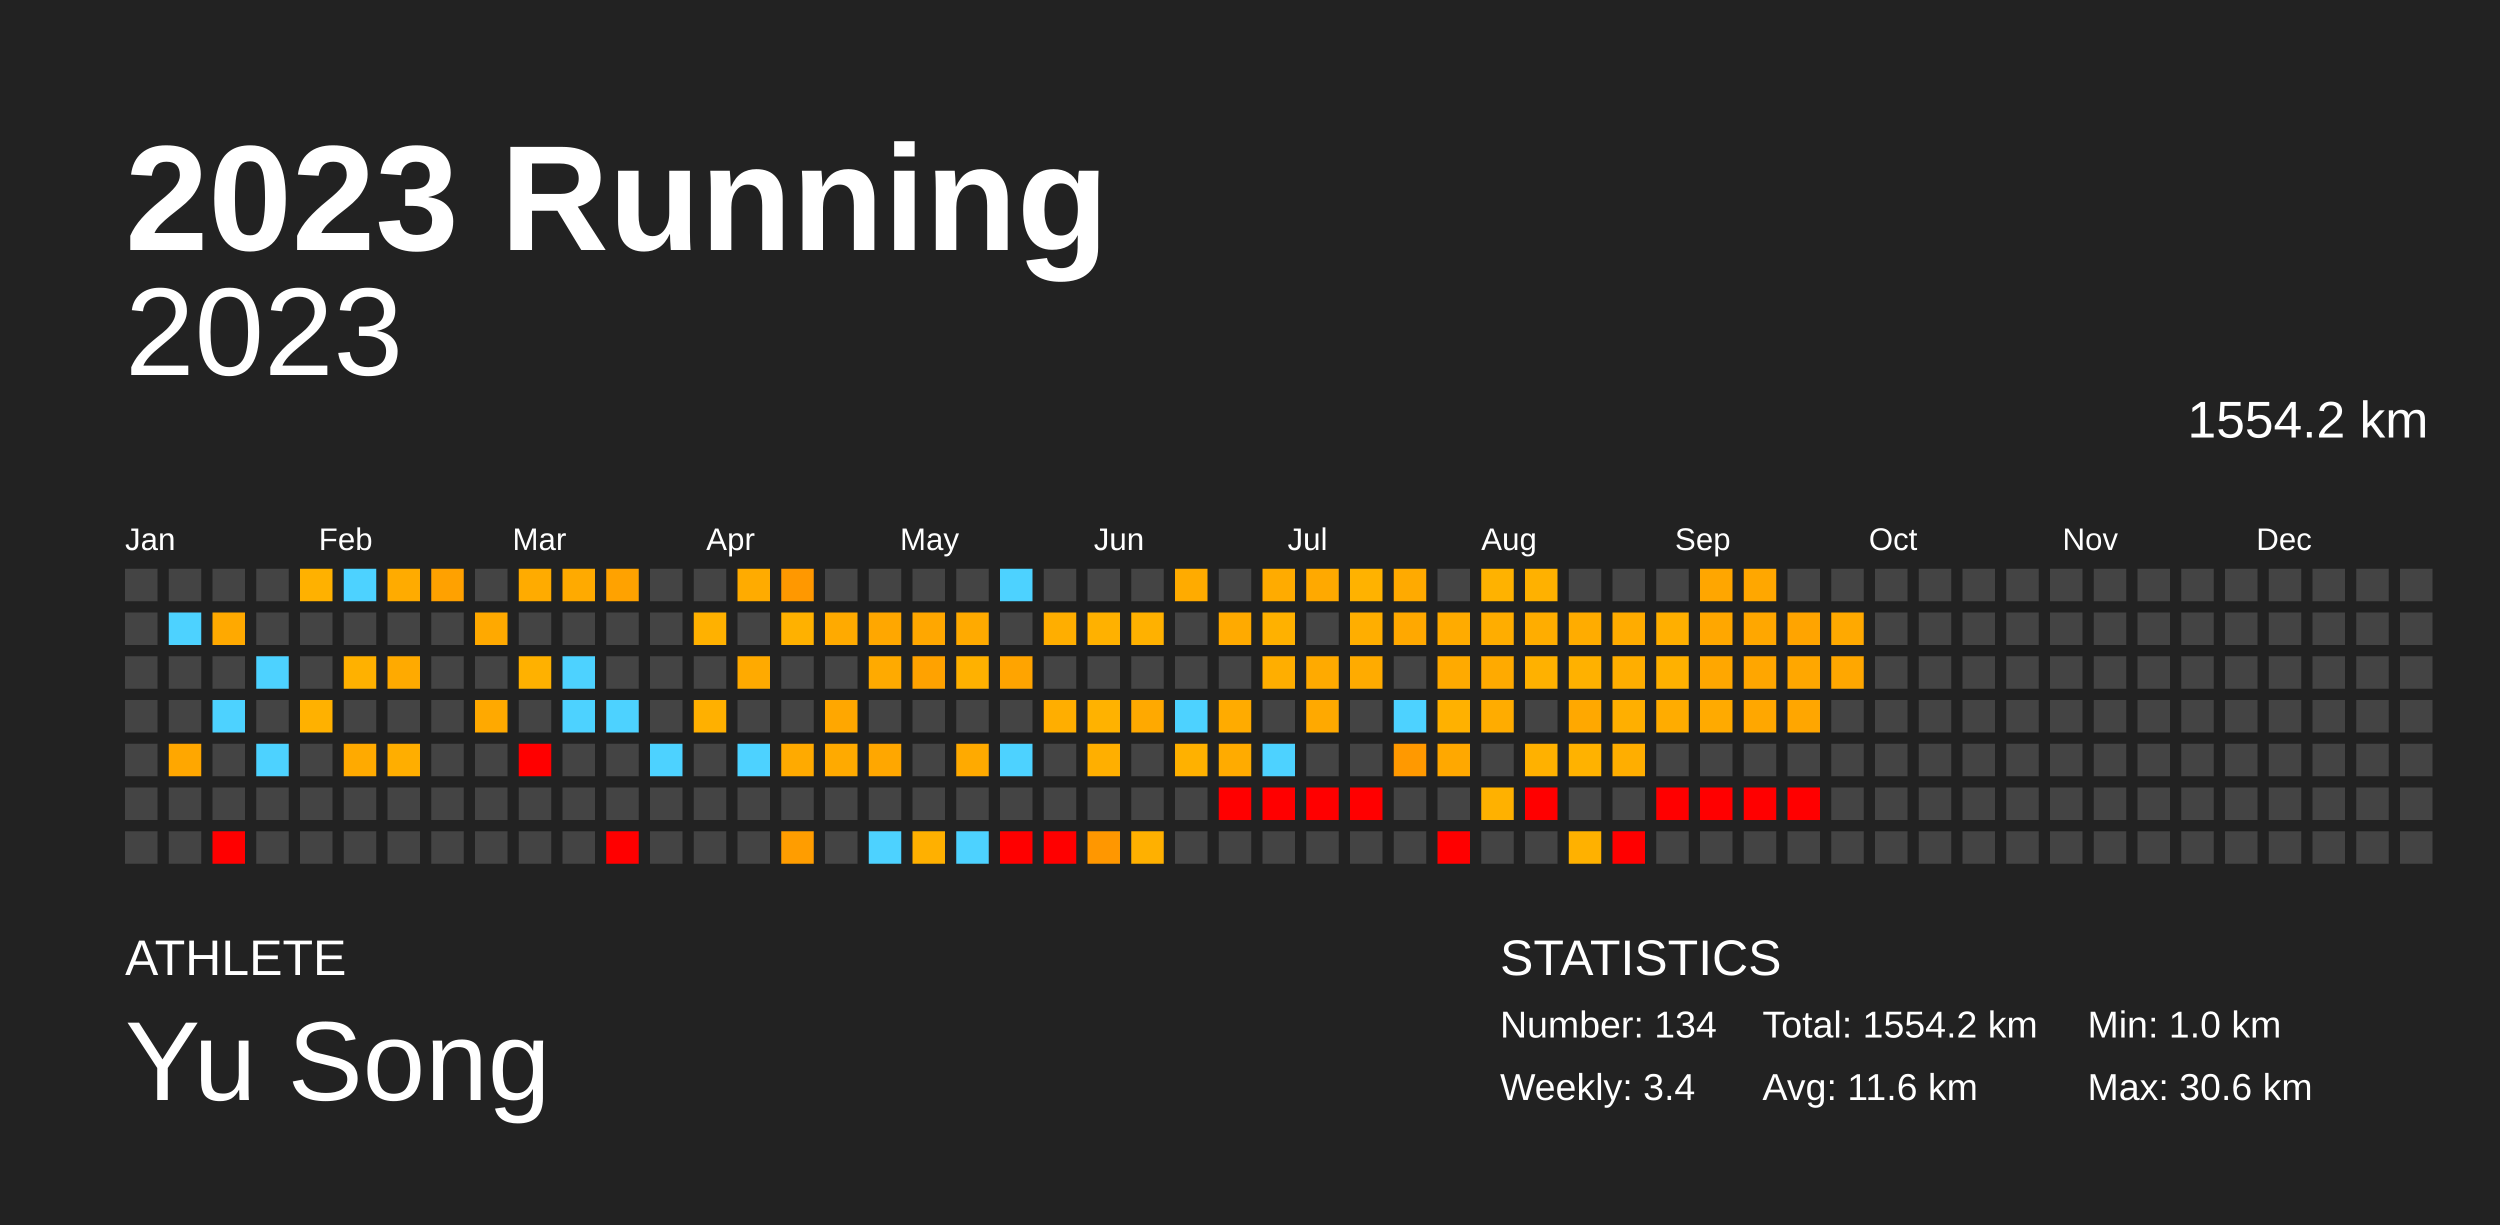
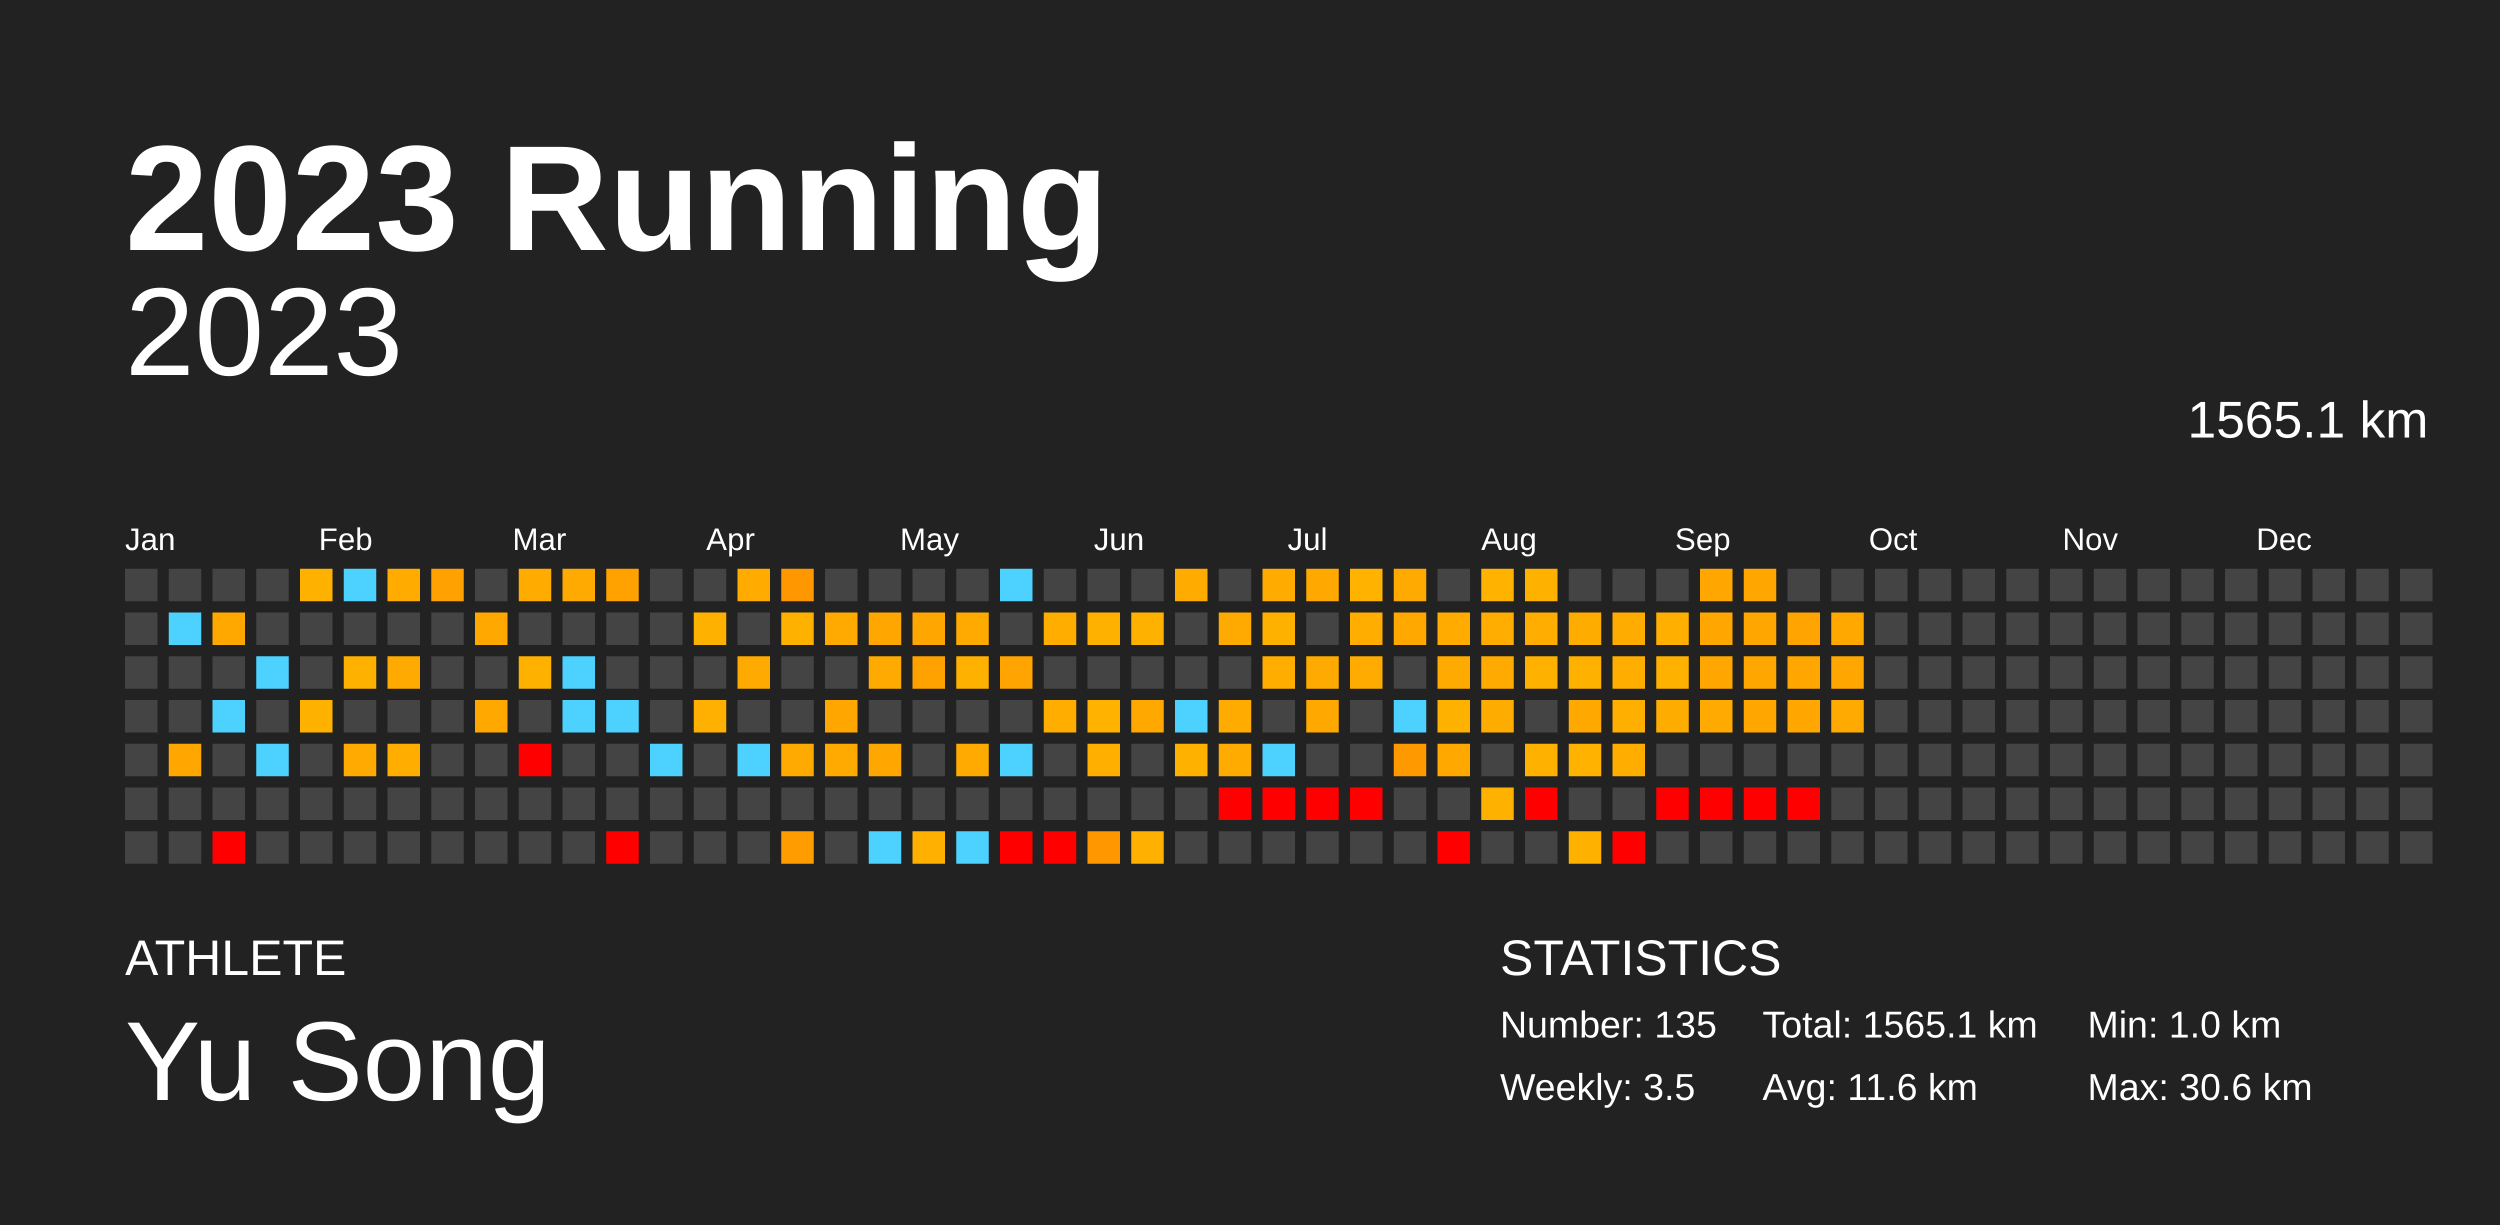
<svg xmlns="http://www.w3.org/2000/svg" baseProfile="full" height="98mm" version="1.1" viewBox="0,0,200,98" width="200mm">
  <defs />
  <rect fill="#222222" height="98" width="200" x="0" y="0" />
  <text fill="#FFFFFF" style="font-size:12px; font-family:Arial; font-weight:bold;" x="10" y="20">2023 Running</text>
  <text fill="#FFFFFF" style="font-size:4px; font-family:Arial" x="10" y="78">ATHLETE</text>
  <text fill="#FFFFFF" style="font-size:9px; font-family:Arial" x="10" y="88">Yu Song</text>
  <text fill="#FFFFFF" style="font-size:4px; font-family:Arial" x="120" y="78">STATISTICS</text>
-   <text fill="#FFFFFF" style="font-size:3px; font-family:Arial" x="120" y="83">Number: 134</text>
-   <text fill="#FFFFFF" style="font-size:3px; font-family:Arial" x="120" y="88">Weekly: 3.4</text>
-   <text fill="#FFFFFF" style="font-size:3px; font-family:Arial" x="141" y="83">Total: 1554.2 km</text>
+   <text fill="#FFFFFF" style="font-size:3px; font-family:Arial" x="120" y="83">Number: 135</text>
+   <text fill="#FFFFFF" style="font-size:3px; font-family:Arial" x="120" y="88">Weekly: 3.5</text>
+   <text fill="#FFFFFF" style="font-size:3px; font-family:Arial" x="141" y="83">Total: 1565.1 km</text>
  <text fill="#FFFFFF" style="font-size:3px; font-family:Arial" x="141" y="88">Avg: 11.6 km</text>
  <text fill="#FFFFFF" style="font-size:3px; font-family:Arial" x="167" y="83">Min: 1.0 km</text>
  <text fill="#FFFFFF" style="font-size:3px; font-family:Arial" x="167" y="88">Max: 30.6 km</text>
  <text alignment-baseline="hanging" fill="#FFFFFF" style="font-size:10.0px; font-family:Arial;" x="10" y="30">2023</text>
-   <text alignment-baseline="hanging" fill="#FFFFFF" style="font-size:4.125px; font-family:Arial;" x="175" y="35">1554.2 km</text>
+   <text alignment-baseline="hanging" fill="#FFFFFF" style="font-size:4.125px; font-family:Arial;" x="175" y="35">1565.1 km</text>
  <text fill="#FFFFFF" style="font-size:2.5px; font-family:Arial" x="10.0" y="44">Jan</text>
  <text fill="#FFFFFF" style="font-size:2.5px; font-family:Arial" x="25.5" y="44">Feb</text>
  <text fill="#FFFFFF" style="font-size:2.5px; font-family:Arial" x="41.0" y="44">Mar</text>
  <text fill="#FFFFFF" style="font-size:2.5px; font-family:Arial" x="56.5" y="44">Apr</text>
  <text fill="#FFFFFF" style="font-size:2.5px; font-family:Arial" x="72.0" y="44">May</text>
  <text fill="#FFFFFF" style="font-size:2.5px; font-family:Arial" x="87.5" y="44">Jun</text>
  <text fill="#FFFFFF" style="font-size:2.5px; font-family:Arial" x="103.0" y="44">Jul</text>
  <text fill="#FFFFFF" style="font-size:2.5px; font-family:Arial" x="118.5" y="44">Aug</text>
  <text fill="#FFFFFF" style="font-size:2.5px; font-family:Arial" x="134.0" y="44">Sep</text>
  <text fill="#FFFFFF" style="font-size:2.5px; font-family:Arial" x="149.5" y="44">Oct</text>
  <text fill="#FFFFFF" style="font-size:2.5px; font-family:Arial" x="165.0" y="44">Nov</text>
  <text fill="#FFFFFF" style="font-size:2.5px; font-family:Arial" x="180.5" y="44">Dec</text>
  <rect fill="#444444" height="2.6" width="2.6" x="10.0" y="45.5" />
  <rect fill="#444444" height="2.6" width="2.6" x="10.0" y="49.0" />
  <rect fill="#444444" height="2.6" width="2.6" x="10.0" y="52.5" />
  <rect fill="#444444" height="2.6" width="2.6" x="10.0" y="56.0" />
  <rect fill="#444444" height="2.6" width="2.6" x="10.0" y="59.5" />
  <rect fill="#444444" height="2.6" width="2.6" x="10.0" y="63.0" />
  <rect fill="#444444" height="2.6" width="2.6" x="10.0" y="66.5" />
  <rect fill="#444444" height="2.6" width="2.6" x="13.5" y="45.5" />
  <rect fill="#4dd2ff" height="2.6" width="2.6" x="13.5" y="49.0" />
  <rect fill="#444444" height="2.6" width="2.6" x="13.5" y="52.5" />
  <rect fill="#444444" height="2.6" width="2.6" x="13.5" y="56.0" />
  <rect fill="#ffa700" height="2.6" width="2.6" x="13.5" y="59.5" />
  <rect fill="#444444" height="2.6" width="2.6" x="13.5" y="63.0" />
  <rect fill="#444444" height="2.6" width="2.6" x="13.5" y="66.5" />
  <rect fill="#444444" height="2.6" width="2.6" x="17.0" y="45.5" />
  <rect fill="#ffa900" height="2.6" width="2.6" x="17.0" y="49.0" />
  <rect fill="#444444" height="2.6" width="2.6" x="17.0" y="52.5" />
  <rect fill="#4dd2ff" height="2.6" width="2.6" x="17.0" y="56.0" />
  <rect fill="#444444" height="2.6" width="2.6" x="17.0" y="59.5" />
  <rect fill="#444444" height="2.6" width="2.6" x="17.0" y="63.0" />
  <rect fill="red" height="2.6" width="2.6" x="17.0" y="66.5" />
  <rect fill="#444444" height="2.6" width="2.6" x="20.5" y="45.5" />
  <rect fill="#444444" height="2.6" width="2.6" x="20.5" y="49.0" />
  <rect fill="#4dd2ff" height="2.6" width="2.6" x="20.5" y="52.5" />
  <rect fill="#444444" height="2.6" width="2.6" x="20.5" y="56.0" />
  <rect fill="#4dd2ff" height="2.6" width="2.6" x="20.5" y="59.5" />
  <rect fill="#444444" height="2.6" width="2.6" x="20.5" y="63.0" />
  <rect fill="#444444" height="2.6" width="2.6" x="20.5" y="66.5" />
  <rect fill="#ffb100" height="2.6" width="2.6" x="24.0" y="45.5" />
  <rect fill="#444444" height="2.6" width="2.6" x="24.0" y="49.0" />
  <rect fill="#444444" height="2.6" width="2.6" x="24.0" y="52.5" />
  <rect fill="#ffb100" height="2.6" width="2.6" x="24.0" y="56.0" />
  <rect fill="#444444" height="2.6" width="2.6" x="24.0" y="59.5" />
  <rect fill="#444444" height="2.6" width="2.6" x="24.0" y="63.0" />
  <rect fill="#444444" height="2.6" width="2.6" x="24.0" y="66.5" />
  <rect fill="#4dd2ff" height="2.6" width="2.6" x="27.5" y="45.5" />
  <rect fill="#444444" height="2.6" width="2.6" x="27.5" y="49.0" />
  <rect fill="#ffb100" height="2.6" width="2.6" x="27.5" y="52.5" />
  <rect fill="#444444" height="2.6" width="2.6" x="27.5" y="56.0" />
  <rect fill="#ffaa00" height="2.6" width="2.6" x="27.5" y="59.5" />
  <rect fill="#444444" height="2.6" width="2.6" x="27.5" y="63.0" />
  <rect fill="#444444" height="2.6" width="2.6" x="27.5" y="66.5" />
  <rect fill="#ffab00" height="2.6" width="2.6" x="31.0" y="45.5" />
  <rect fill="#444444" height="2.6" width="2.6" x="31.0" y="49.0" />
  <rect fill="#ffaa00" height="2.6" width="2.6" x="31.0" y="52.5" />
  <rect fill="#444444" height="2.6" width="2.6" x="31.0" y="56.0" />
  <rect fill="#ffae00" height="2.6" width="2.6" x="31.0" y="59.5" />
  <rect fill="#444444" height="2.6" width="2.6" x="31.0" y="63.0" />
  <rect fill="#444444" height="2.6" width="2.6" x="31.0" y="66.5" />
  <rect fill="#ffa100" height="2.6" width="2.6" x="34.5" y="45.5" />
  <rect fill="#444444" height="2.6" width="2.6" x="34.5" y="49.0" />
  <rect fill="#444444" height="2.6" width="2.6" x="34.5" y="52.5" />
  <rect fill="#444444" height="2.6" width="2.6" x="34.5" y="56.0" />
  <rect fill="#444444" height="2.6" width="2.6" x="34.5" y="59.5" />
  <rect fill="#444444" height="2.6" width="2.6" x="34.5" y="63.0" />
  <rect fill="#444444" height="2.6" width="2.6" x="34.5" y="66.5" />
  <rect fill="#444444" height="2.6" width="2.6" x="38.0" y="45.5" />
  <rect fill="#ffa900" height="2.6" width="2.6" x="38.0" y="49.0" />
  <rect fill="#444444" height="2.6" width="2.6" x="38.0" y="52.5" />
  <rect fill="#ffa900" height="2.6" width="2.6" x="38.0" y="56.0" />
  <rect fill="#444444" height="2.6" width="2.6" x="38.0" y="59.5" />
  <rect fill="#444444" height="2.6" width="2.6" x="38.0" y="63.0" />
  <rect fill="#444444" height="2.6" width="2.6" x="38.0" y="66.5" />
  <rect fill="#ffab00" height="2.6" width="2.6" x="41.5" y="45.5" />
  <rect fill="#444444" height="2.6" width="2.6" x="41.5" y="49.0" />
  <rect fill="#ffb100" height="2.6" width="2.6" x="41.5" y="52.5" />
  <rect fill="#444444" height="2.6" width="2.6" x="41.5" y="56.0" />
  <rect fill="red" height="2.6" width="2.6" x="41.5" y="59.5" />
  <rect fill="#444444" height="2.6" width="2.6" x="41.5" y="63.0" />
  <rect fill="#444444" height="2.6" width="2.6" x="41.5" y="66.5" />
  <rect fill="#ffaa00" height="2.6" width="2.6" x="45.0" y="45.5" />
  <rect fill="#444444" height="2.6" width="2.6" x="45.0" y="49.0" />
  <rect fill="#4dd2ff" height="2.6" width="2.6" x="45.0" y="52.5" />
  <rect fill="#4dd2ff" height="2.6" width="2.6" x="45.0" y="56.0" />
  <rect fill="#444444" height="2.6" width="2.6" x="45.0" y="59.5" />
  <rect fill="#444444" height="2.6" width="2.6" x="45.0" y="63.0" />
  <rect fill="#444444" height="2.6" width="2.6" x="45.0" y="66.5" />
  <rect fill="#ffa200" height="2.6" width="2.6" x="48.5" y="45.5" />
  <rect fill="#444444" height="2.6" width="2.6" x="48.5" y="49.0" />
  <rect fill="#444444" height="2.6" width="2.6" x="48.5" y="52.5" />
  <rect fill="#4dd2ff" height="2.6" width="2.6" x="48.5" y="56.0" />
  <rect fill="#444444" height="2.6" width="2.6" x="48.5" y="59.5" />
  <rect fill="#444444" height="2.6" width="2.6" x="48.5" y="63.0" />
  <rect fill="red" height="2.6" width="2.6" x="48.5" y="66.5" />
  <rect fill="#444444" height="2.6" width="2.6" x="52.0" y="45.5" />
  <rect fill="#444444" height="2.6" width="2.6" x="52.0" y="49.0" />
  <rect fill="#444444" height="2.6" width="2.6" x="52.0" y="52.5" />
  <rect fill="#444444" height="2.6" width="2.6" x="52.0" y="56.0" />
  <rect fill="#4dd2ff" height="2.6" width="2.6" x="52.0" y="59.5" />
  <rect fill="#444444" height="2.6" width="2.6" x="52.0" y="63.0" />
  <rect fill="#444444" height="2.6" width="2.6" x="52.0" y="66.5" />
  <rect fill="#444444" height="2.6" width="2.6" x="55.5" y="45.5" />
  <rect fill="#ffb100" height="2.6" width="2.6" x="55.5" y="49.0" />
  <rect fill="#444444" height="2.6" width="2.6" x="55.5" y="52.5" />
  <rect fill="#ffb000" height="2.6" width="2.6" x="55.5" y="56.0" />
  <rect fill="#444444" height="2.6" width="2.6" x="55.5" y="59.5" />
  <rect fill="#444444" height="2.6" width="2.6" x="55.5" y="63.0" />
  <rect fill="#444444" height="2.6" width="2.6" x="55.5" y="66.5" />
  <rect fill="#ffab00" height="2.6" width="2.6" x="59.0" y="45.5" />
  <rect fill="#444444" height="2.6" width="2.6" x="59.0" y="49.0" />
  <rect fill="#ffaa00" height="2.6" width="2.6" x="59.0" y="52.5" />
  <rect fill="#444444" height="2.6" width="2.6" x="59.0" y="56.0" />
  <rect fill="#4dd2ff" height="2.6" width="2.6" x="59.0" y="59.5" />
  <rect fill="#444444" height="2.6" width="2.6" x="59.0" y="63.0" />
  <rect fill="#444444" height="2.6" width="2.6" x="59.0" y="66.5" />
  <rect fill="#ff9800" height="2.6" width="2.6" x="62.5" y="45.5" />
  <rect fill="#ffb100" height="2.6" width="2.6" x="62.5" y="49.0" />
  <rect fill="#444444" height="2.6" width="2.6" x="62.5" y="52.5" />
  <rect fill="#444444" height="2.6" width="2.6" x="62.5" y="56.0" />
  <rect fill="#ffaa00" height="2.6" width="2.6" x="62.5" y="59.5" />
  <rect fill="#444444" height="2.6" width="2.6" x="62.5" y="63.0" />
  <rect fill="#ff9d00" height="2.6" width="2.6" x="62.5" y="66.5" />
  <rect fill="#444444" height="2.6" width="2.6" x="66.0" y="45.5" />
  <rect fill="#ffaa00" height="2.6" width="2.6" x="66.0" y="49.0" />
  <rect fill="#444444" height="2.6" width="2.6" x="66.0" y="52.5" />
  <rect fill="#ffa700" height="2.6" width="2.6" x="66.0" y="56.0" />
  <rect fill="#ffaa00" height="2.6" width="2.6" x="66.0" y="59.5" />
  <rect fill="#444444" height="2.6" width="2.6" x="66.0" y="63.0" />
  <rect fill="#444444" height="2.6" width="2.6" x="66.0" y="66.5" />
  <rect fill="#444444" height="2.6" width="2.6" x="69.5" y="45.5" />
  <rect fill="#ffa700" height="2.6" width="2.6" x="69.5" y="49.0" />
  <rect fill="#ffaa00" height="2.6" width="2.6" x="69.5" y="52.5" />
  <rect fill="#444444" height="2.6" width="2.6" x="69.5" y="56.0" />
  <rect fill="#ffa700" height="2.6" width="2.6" x="69.5" y="59.5" />
  <rect fill="#444444" height="2.6" width="2.6" x="69.5" y="63.0" />
  <rect fill="#4dd2ff" height="2.6" width="2.6" x="69.5" y="66.5" />
  <rect fill="#444444" height="2.6" width="2.6" x="73.0" y="45.5" />
  <rect fill="#ffa700" height="2.6" width="2.6" x="73.0" y="49.0" />
  <rect fill="#ffa200" height="2.6" width="2.6" x="73.0" y="52.5" />
  <rect fill="#444444" height="2.6" width="2.6" x="73.0" y="56.0" />
  <rect fill="#444444" height="2.6" width="2.6" x="73.0" y="59.5" />
  <rect fill="#444444" height="2.6" width="2.6" x="73.0" y="63.0" />
  <rect fill="#ffb000" height="2.6" width="2.6" x="73.0" y="66.5" />
  <rect fill="#444444" height="2.6" width="2.6" x="76.5" y="45.5" />
  <rect fill="#ffaa00" height="2.6" width="2.6" x="76.5" y="49.0" />
  <rect fill="#ffb100" height="2.6" width="2.6" x="76.5" y="52.5" />
  <rect fill="#444444" height="2.6" width="2.6" x="76.5" y="56.0" />
  <rect fill="#ffaa00" height="2.6" width="2.6" x="76.5" y="59.5" />
  <rect fill="#444444" height="2.6" width="2.6" x="76.5" y="63.0" />
  <rect fill="#4dd2ff" height="2.6" width="2.6" x="76.5" y="66.5" />
  <rect fill="#4dd2ff" height="2.6" width="2.6" x="80.0" y="45.5" />
  <rect fill="#444444" height="2.6" width="2.6" x="80.0" y="49.0" />
  <rect fill="#ffa400" height="2.6" width="2.6" x="80.0" y="52.5" />
  <rect fill="#444444" height="2.6" width="2.6" x="80.0" y="56.0" />
  <rect fill="#4dd2ff" height="2.6" width="2.6" x="80.0" y="59.5" />
  <rect fill="#444444" height="2.6" width="2.6" x="80.0" y="63.0" />
  <rect fill="red" height="2.6" width="2.6" x="80.0" y="66.5" />
  <rect fill="#444444" height="2.6" width="2.6" x="83.5" y="45.5" />
  <rect fill="#ffae00" height="2.6" width="2.6" x="83.5" y="49.0" />
  <rect fill="#444444" height="2.6" width="2.6" x="83.5" y="52.5" />
  <rect fill="#ffae00" height="2.6" width="2.6" x="83.5" y="56.0" />
  <rect fill="#444444" height="2.6" width="2.6" x="83.5" y="59.5" />
  <rect fill="#444444" height="2.6" width="2.6" x="83.5" y="63.0" />
  <rect fill="red" height="2.6" width="2.6" x="83.5" y="66.5" />
  <rect fill="#444444" height="2.6" width="2.6" x="87.0" y="45.5" />
  <rect fill="#ffb100" height="2.6" width="2.6" x="87.0" y="49.0" />
  <rect fill="#444444" height="2.6" width="2.6" x="87.0" y="52.5" />
  <rect fill="#ffb200" height="2.6" width="2.6" x="87.0" y="56.0" />
  <rect fill="#ffaf00" height="2.6" width="2.6" x="87.0" y="59.5" />
  <rect fill="#444444" height="2.6" width="2.6" x="87.0" y="63.0" />
  <rect fill="#ff9700" height="2.6" width="2.6" x="87.0" y="66.5" />
  <rect fill="#444444" height="2.6" width="2.6" x="90.5" y="45.5" />
  <rect fill="#ffb100" height="2.6" width="2.6" x="90.5" y="49.0" />
  <rect fill="#444444" height="2.6" width="2.6" x="90.5" y="52.5" />
  <rect fill="#ffa900" height="2.6" width="2.6" x="90.5" y="56.0" />
  <rect fill="#444444" height="2.6" width="2.6" x="90.5" y="59.5" />
  <rect fill="#444444" height="2.6" width="2.6" x="90.5" y="63.0" />
  <rect fill="#ffb000" height="2.6" width="2.6" x="90.5" y="66.5" />
  <rect fill="#ffab00" height="2.6" width="2.6" x="94.0" y="45.5" />
  <rect fill="#444444" height="2.6" width="2.6" x="94.0" y="49.0" />
  <rect fill="#444444" height="2.6" width="2.6" x="94.0" y="52.5" />
  <rect fill="#4dd2ff" height="2.6" width="2.6" x="94.0" y="56.0" />
  <rect fill="#ffb100" height="2.6" width="2.6" x="94.0" y="59.5" />
  <rect fill="#444444" height="2.6" width="2.6" x="94.0" y="63.0" />
  <rect fill="#444444" height="2.6" width="2.6" x="94.0" y="66.5" />
  <rect fill="#444444" height="2.6" width="2.6" x="97.5" y="45.5" />
  <rect fill="#ffaa00" height="2.6" width="2.6" x="97.5" y="49.0" />
  <rect fill="#444444" height="2.6" width="2.6" x="97.5" y="52.5" />
  <rect fill="#ffab00" height="2.6" width="2.6" x="97.5" y="56.0" />
  <rect fill="#ffab00" height="2.6" width="2.6" x="97.5" y="59.5" />
  <rect fill="red" height="2.6" width="2.6" x="97.5" y="63.0" />
  <rect fill="#444444" height="2.6" width="2.6" x="97.5" y="66.5" />
  <rect fill="#ffab00" height="2.6" width="2.6" x="101.0" y="45.5" />
  <rect fill="#ffb100" height="2.6" width="2.6" x="101.0" y="49.0" />
  <rect fill="#ffae00" height="2.6" width="2.6" x="101.0" y="52.5" />
  <rect fill="#444444" height="2.6" width="2.6" x="101.0" y="56.0" />
  <rect fill="#4dd2ff" height="2.6" width="2.6" x="101.0" y="59.5" />
  <rect fill="red" height="2.6" width="2.6" x="101.0" y="63.0" />
  <rect fill="#444444" height="2.6" width="2.6" x="101.0" y="66.5" />
  <rect fill="#ffa900" height="2.6" width="2.6" x="104.5" y="45.5" />
  <rect fill="#444444" height="2.6" width="2.6" x="104.5" y="49.0" />
  <rect fill="#ffaa00" height="2.6" width="2.6" x="104.5" y="52.5" />
  <rect fill="#ffa900" height="2.6" width="2.6" x="104.5" y="56.0" />
  <rect fill="#444444" height="2.6" width="2.6" x="104.5" y="59.5" />
  <rect fill="red" height="2.6" width="2.6" x="104.5" y="63.0" />
  <rect fill="#444444" height="2.6" width="2.6" x="104.5" y="66.5" />
  <rect fill="#ffb200" height="2.6" width="2.6" x="108.0" y="45.5" />
  <rect fill="#ffae00" height="2.6" width="2.6" x="108.0" y="49.0" />
  <rect fill="#ffab00" height="2.6" width="2.6" x="108.0" y="52.5" />
  <rect fill="#444444" height="2.6" width="2.6" x="108.0" y="56.0" />
  <rect fill="#444444" height="2.6" width="2.6" x="108.0" y="59.5" />
  <rect fill="red" height="2.6" width="2.6" x="108.0" y="63.0" />
  <rect fill="#444444" height="2.6" width="2.6" x="108.0" y="66.5" />
  <rect fill="#ffaa00" height="2.6" width="2.6" x="111.5" y="45.5" />
  <rect fill="#ffa800" height="2.6" width="2.6" x="111.5" y="49.0" />
  <rect fill="#444444" height="2.6" width="2.6" x="111.5" y="52.5" />
  <rect fill="#4dd2ff" height="2.6" width="2.6" x="111.5" y="56.0" />
  <rect fill="#ff9900" height="2.6" width="2.6" x="111.5" y="59.5" />
  <rect fill="#444444" height="2.6" width="2.6" x="111.5" y="63.0" />
  <rect fill="#444444" height="2.6" width="2.6" x="111.5" y="66.5" />
  <rect fill="#444444" height="2.6" width="2.6" x="115.0" y="45.5" />
  <rect fill="#ffab00" height="2.6" width="2.6" x="115.0" y="49.0" />
  <rect fill="#ffaa00" height="2.6" width="2.6" x="115.0" y="52.5" />
  <rect fill="#ffb100" height="2.6" width="2.6" x="115.0" y="56.0" />
  <rect fill="#ffa800" height="2.6" width="2.6" x="115.0" y="59.5" />
  <rect fill="#444444" height="2.6" width="2.6" x="115.0" y="63.0" />
  <rect fill="red" height="2.6" width="2.6" x="115.0" y="66.5" />
  <rect fill="#ffb200" height="2.6" width="2.6" x="118.5" y="45.5" />
  <rect fill="#ffad00" height="2.6" width="2.6" x="118.5" y="49.0" />
  <rect fill="#ffaa00" height="2.6" width="2.6" x="118.5" y="52.5" />
  <rect fill="#ffac00" height="2.6" width="2.6" x="118.5" y="56.0" />
  <rect fill="#444444" height="2.6" width="2.6" x="118.5" y="59.5" />
  <rect fill="#ffb100" height="2.6" width="2.6" x="118.5" y="63.0" />
  <rect fill="#444444" height="2.6" width="2.6" x="118.5" y="66.5" />
  <rect fill="#ffb100" height="2.6" width="2.6" x="122.0" y="45.5" />
  <rect fill="#ffad00" height="2.6" width="2.6" x="122.0" y="49.0" />
  <rect fill="#ffb100" height="2.6" width="2.6" x="122.0" y="52.5" />
  <rect fill="#444444" height="2.6" width="2.6" x="122.0" y="56.0" />
  <rect fill="#ffb100" height="2.6" width="2.6" x="122.0" y="59.5" />
  <rect fill="red" height="2.6" width="2.6" x="122.0" y="63.0" />
  <rect fill="#444444" height="2.6" width="2.6" x="122.0" y="66.5" />
  <rect fill="#444444" height="2.6" width="2.6" x="125.5" y="45.5" />
  <rect fill="#ffac00" height="2.6" width="2.6" x="125.5" y="49.0" />
  <rect fill="#ffb100" height="2.6" width="2.6" x="125.5" y="52.5" />
  <rect fill="#ffa800" height="2.6" width="2.6" x="125.5" y="56.0" />
  <rect fill="#ffb200" height="2.6" width="2.6" x="125.5" y="59.5" />
  <rect fill="#444444" height="2.6" width="2.6" x="125.5" y="63.0" />
  <rect fill="#ffb100" height="2.6" width="2.6" x="125.5" y="66.5" />
  <rect fill="#444444" height="2.6" width="2.6" x="129.0" y="45.5" />
  <rect fill="#ffac00" height="2.6" width="2.6" x="129.0" y="49.0" />
  <rect fill="#ffae00" height="2.6" width="2.6" x="129.0" y="52.5" />
  <rect fill="#ffaf00" height="2.6" width="2.6" x="129.0" y="56.0" />
  <rect fill="#ffae00" height="2.6" width="2.6" x="129.0" y="59.5" />
  <rect fill="#444444" height="2.6" width="2.6" x="129.0" y="63.0" />
  <rect fill="red" height="2.6" width="2.6" x="129.0" y="66.5" />
  <rect fill="#444444" height="2.6" width="2.6" x="132.5" y="45.5" />
  <rect fill="#ffaf00" height="2.6" width="2.6" x="132.5" y="49.0" />
  <rect fill="#ffb100" height="2.6" width="2.6" x="132.5" y="52.5" />
  <rect fill="#ffac00" height="2.6" width="2.6" x="132.5" y="56.0" />
  <rect fill="#444444" height="2.6" width="2.6" x="132.5" y="59.5" />
  <rect fill="red" height="2.6" width="2.6" x="132.5" y="63.0" />
  <rect fill="#444444" height="2.6" width="2.6" x="132.5" y="66.5" />
  <rect fill="#ffa600" height="2.6" width="2.6" x="136.0" y="45.5" />
  <rect fill="#ffa700" height="2.6" width="2.6" x="136.0" y="49.0" />
  <rect fill="#ffa700" height="2.6" width="2.6" x="136.0" y="52.5" />
  <rect fill="#ffaa00" height="2.6" width="2.6" x="136.0" y="56.0" />
  <rect fill="#444444" height="2.6" width="2.6" x="136.0" y="59.5" />
  <rect fill="red" height="2.6" width="2.6" x="136.0" y="63.0" />
  <rect fill="#444444" height="2.6" width="2.6" x="136.0" y="66.5" />
  <rect fill="#ffa700" height="2.6" width="2.6" x="139.5" y="45.5" />
  <rect fill="#ffa700" height="2.6" width="2.6" x="139.5" y="49.0" />
  <rect fill="#ffa600" height="2.6" width="2.6" x="139.5" y="52.5" />
  <rect fill="#ffa700" height="2.6" width="2.6" x="139.5" y="56.0" />
  <rect fill="#444444" height="2.6" width="2.6" x="139.5" y="59.5" />
  <rect fill="red" height="2.6" width="2.6" x="139.5" y="63.0" />
  <rect fill="#444444" height="2.6" width="2.6" x="139.5" y="66.5" />
  <rect fill="#444444" height="2.6" width="2.6" x="143.0" y="45.5" />
  <rect fill="#ffa400" height="2.6" width="2.6" x="143.0" y="49.0" />
  <rect fill="#ffa700" height="2.6" width="2.6" x="143.0" y="52.5" />
  <rect fill="#ffa600" height="2.6" width="2.6" x="143.0" y="56.0" />
  <rect fill="#444444" height="2.6" width="2.6" x="143.0" y="59.5" />
  <rect fill="red" height="2.6" width="2.6" x="143.0" y="63.0" />
  <rect fill="#444444" height="2.6" width="2.6" x="143.0" y="66.5" />
  <rect fill="#444444" height="2.6" width="2.6" x="146.5" y="45.5" />
  <rect fill="#ffa900" height="2.6" width="2.6" x="146.5" y="49.0" />
  <rect fill="#ffa700" height="2.6" width="2.6" x="146.5" y="52.5" />
-   <rect fill="#444444" height="2.6" width="2.6" x="146.5" y="56.0" />
+   <rect fill="#ffaa00" height="2.6" width="2.6" x="146.5" y="56.0" />
  <rect fill="#444444" height="2.6" width="2.6" x="146.5" y="59.5" />
  <rect fill="#444444" height="2.6" width="2.6" x="146.5" y="63.0" />
  <rect fill="#444444" height="2.6" width="2.6" x="146.5" y="66.5" />
  <rect fill="#444444" height="2.6" width="2.6" x="150.0" y="45.5" />
  <rect fill="#444444" height="2.6" width="2.6" x="150.0" y="49.0" />
  <rect fill="#444444" height="2.6" width="2.6" x="150.0" y="52.5" />
  <rect fill="#444444" height="2.6" width="2.6" x="150.0" y="56.0" />
  <rect fill="#444444" height="2.6" width="2.6" x="150.0" y="59.5" />
  <rect fill="#444444" height="2.6" width="2.6" x="150.0" y="63.0" />
  <rect fill="#444444" height="2.6" width="2.6" x="150.0" y="66.5" />
  <rect fill="#444444" height="2.6" width="2.6" x="153.5" y="45.5" />
  <rect fill="#444444" height="2.6" width="2.6" x="153.5" y="49.0" />
  <rect fill="#444444" height="2.6" width="2.6" x="153.5" y="52.5" />
  <rect fill="#444444" height="2.6" width="2.6" x="153.5" y="56.0" />
  <rect fill="#444444" height="2.6" width="2.6" x="153.5" y="59.5" />
  <rect fill="#444444" height="2.6" width="2.6" x="153.5" y="63.0" />
  <rect fill="#444444" height="2.6" width="2.6" x="153.5" y="66.5" />
  <rect fill="#444444" height="2.6" width="2.6" x="157.0" y="45.5" />
  <rect fill="#444444" height="2.6" width="2.6" x="157.0" y="49.0" />
  <rect fill="#444444" height="2.6" width="2.6" x="157.0" y="52.5" />
  <rect fill="#444444" height="2.6" width="2.6" x="157.0" y="56.0" />
  <rect fill="#444444" height="2.6" width="2.6" x="157.0" y="59.5" />
  <rect fill="#444444" height="2.6" width="2.6" x="157.0" y="63.0" />
  <rect fill="#444444" height="2.6" width="2.6" x="157.0" y="66.5" />
  <rect fill="#444444" height="2.6" width="2.6" x="160.5" y="45.5" />
  <rect fill="#444444" height="2.6" width="2.6" x="160.5" y="49.0" />
  <rect fill="#444444" height="2.6" width="2.6" x="160.5" y="52.5" />
  <rect fill="#444444" height="2.6" width="2.6" x="160.5" y="56.0" />
  <rect fill="#444444" height="2.6" width="2.6" x="160.5" y="59.5" />
  <rect fill="#444444" height="2.6" width="2.6" x="160.5" y="63.0" />
  <rect fill="#444444" height="2.6" width="2.6" x="160.5" y="66.5" />
  <rect fill="#444444" height="2.6" width="2.6" x="164.0" y="45.5" />
  <rect fill="#444444" height="2.6" width="2.6" x="164.0" y="49.0" />
  <rect fill="#444444" height="2.6" width="2.6" x="164.0" y="52.5" />
  <rect fill="#444444" height="2.6" width="2.6" x="164.0" y="56.0" />
  <rect fill="#444444" height="2.6" width="2.6" x="164.0" y="59.5" />
  <rect fill="#444444" height="2.6" width="2.6" x="164.0" y="63.0" />
  <rect fill="#444444" height="2.6" width="2.6" x="164.0" y="66.5" />
  <rect fill="#444444" height="2.6" width="2.6" x="167.5" y="45.5" />
  <rect fill="#444444" height="2.6" width="2.6" x="167.5" y="49.0" />
  <rect fill="#444444" height="2.6" width="2.6" x="167.5" y="52.5" />
  <rect fill="#444444" height="2.6" width="2.6" x="167.5" y="56.0" />
  <rect fill="#444444" height="2.6" width="2.6" x="167.5" y="59.5" />
  <rect fill="#444444" height="2.6" width="2.6" x="167.5" y="63.0" />
  <rect fill="#444444" height="2.6" width="2.6" x="167.5" y="66.5" />
  <rect fill="#444444" height="2.6" width="2.6" x="171.0" y="45.5" />
  <rect fill="#444444" height="2.6" width="2.6" x="171.0" y="49.0" />
  <rect fill="#444444" height="2.6" width="2.6" x="171.0" y="52.5" />
  <rect fill="#444444" height="2.6" width="2.6" x="171.0" y="56.0" />
  <rect fill="#444444" height="2.6" width="2.6" x="171.0" y="59.5" />
  <rect fill="#444444" height="2.6" width="2.6" x="171.0" y="63.0" />
  <rect fill="#444444" height="2.6" width="2.6" x="171.0" y="66.5" />
  <rect fill="#444444" height="2.6" width="2.6" x="174.5" y="45.5" />
  <rect fill="#444444" height="2.6" width="2.6" x="174.5" y="49.0" />
  <rect fill="#444444" height="2.6" width="2.6" x="174.5" y="52.5" />
  <rect fill="#444444" height="2.6" width="2.6" x="174.5" y="56.0" />
  <rect fill="#444444" height="2.6" width="2.6" x="174.5" y="59.5" />
  <rect fill="#444444" height="2.6" width="2.6" x="174.5" y="63.0" />
  <rect fill="#444444" height="2.6" width="2.6" x="174.5" y="66.5" />
  <rect fill="#444444" height="2.6" width="2.6" x="178.0" y="45.5" />
  <rect fill="#444444" height="2.6" width="2.6" x="178.0" y="49.0" />
  <rect fill="#444444" height="2.6" width="2.6" x="178.0" y="52.5" />
  <rect fill="#444444" height="2.6" width="2.6" x="178.0" y="56.0" />
  <rect fill="#444444" height="2.6" width="2.6" x="178.0" y="59.5" />
  <rect fill="#444444" height="2.6" width="2.6" x="178.0" y="63.0" />
  <rect fill="#444444" height="2.6" width="2.6" x="178.0" y="66.5" />
  <rect fill="#444444" height="2.6" width="2.6" x="181.5" y="45.5" />
  <rect fill="#444444" height="2.6" width="2.6" x="181.5" y="49.0" />
  <rect fill="#444444" height="2.6" width="2.6" x="181.5" y="52.5" />
  <rect fill="#444444" height="2.6" width="2.6" x="181.5" y="56.0" />
  <rect fill="#444444" height="2.6" width="2.6" x="181.5" y="59.5" />
  <rect fill="#444444" height="2.6" width="2.6" x="181.5" y="63.0" />
  <rect fill="#444444" height="2.6" width="2.6" x="181.5" y="66.5" />
  <rect fill="#444444" height="2.6" width="2.6" x="185.0" y="45.5" />
  <rect fill="#444444" height="2.6" width="2.6" x="185.0" y="49.0" />
  <rect fill="#444444" height="2.6" width="2.6" x="185.0" y="52.5" />
  <rect fill="#444444" height="2.6" width="2.6" x="185.0" y="56.0" />
  <rect fill="#444444" height="2.6" width="2.6" x="185.0" y="59.5" />
  <rect fill="#444444" height="2.6" width="2.6" x="185.0" y="63.0" />
  <rect fill="#444444" height="2.6" width="2.6" x="185.0" y="66.5" />
  <rect fill="#444444" height="2.6" width="2.6" x="188.5" y="45.5" />
  <rect fill="#444444" height="2.6" width="2.6" x="188.5" y="49.0" />
  <rect fill="#444444" height="2.6" width="2.6" x="188.5" y="52.5" />
  <rect fill="#444444" height="2.6" width="2.6" x="188.5" y="56.0" />
  <rect fill="#444444" height="2.6" width="2.6" x="188.5" y="59.5" />
  <rect fill="#444444" height="2.6" width="2.6" x="188.5" y="63.0" />
  <rect fill="#444444" height="2.6" width="2.6" x="188.5" y="66.5" />
  <rect fill="#444444" height="2.6" width="2.6" x="192.0" y="45.5" />
  <rect fill="#444444" height="2.6" width="2.6" x="192.0" y="49.0" />
  <rect fill="#444444" height="2.6" width="2.6" x="192.0" y="52.5" />
  <rect fill="#444444" height="2.6" width="2.6" x="192.0" y="56.0" />
  <rect fill="#444444" height="2.6" width="2.6" x="192.0" y="59.5" />
  <rect fill="#444444" height="2.6" width="2.6" x="192.0" y="63.0" />
  <rect fill="#444444" height="2.6" width="2.6" x="192.0" y="66.5" />
</svg>
